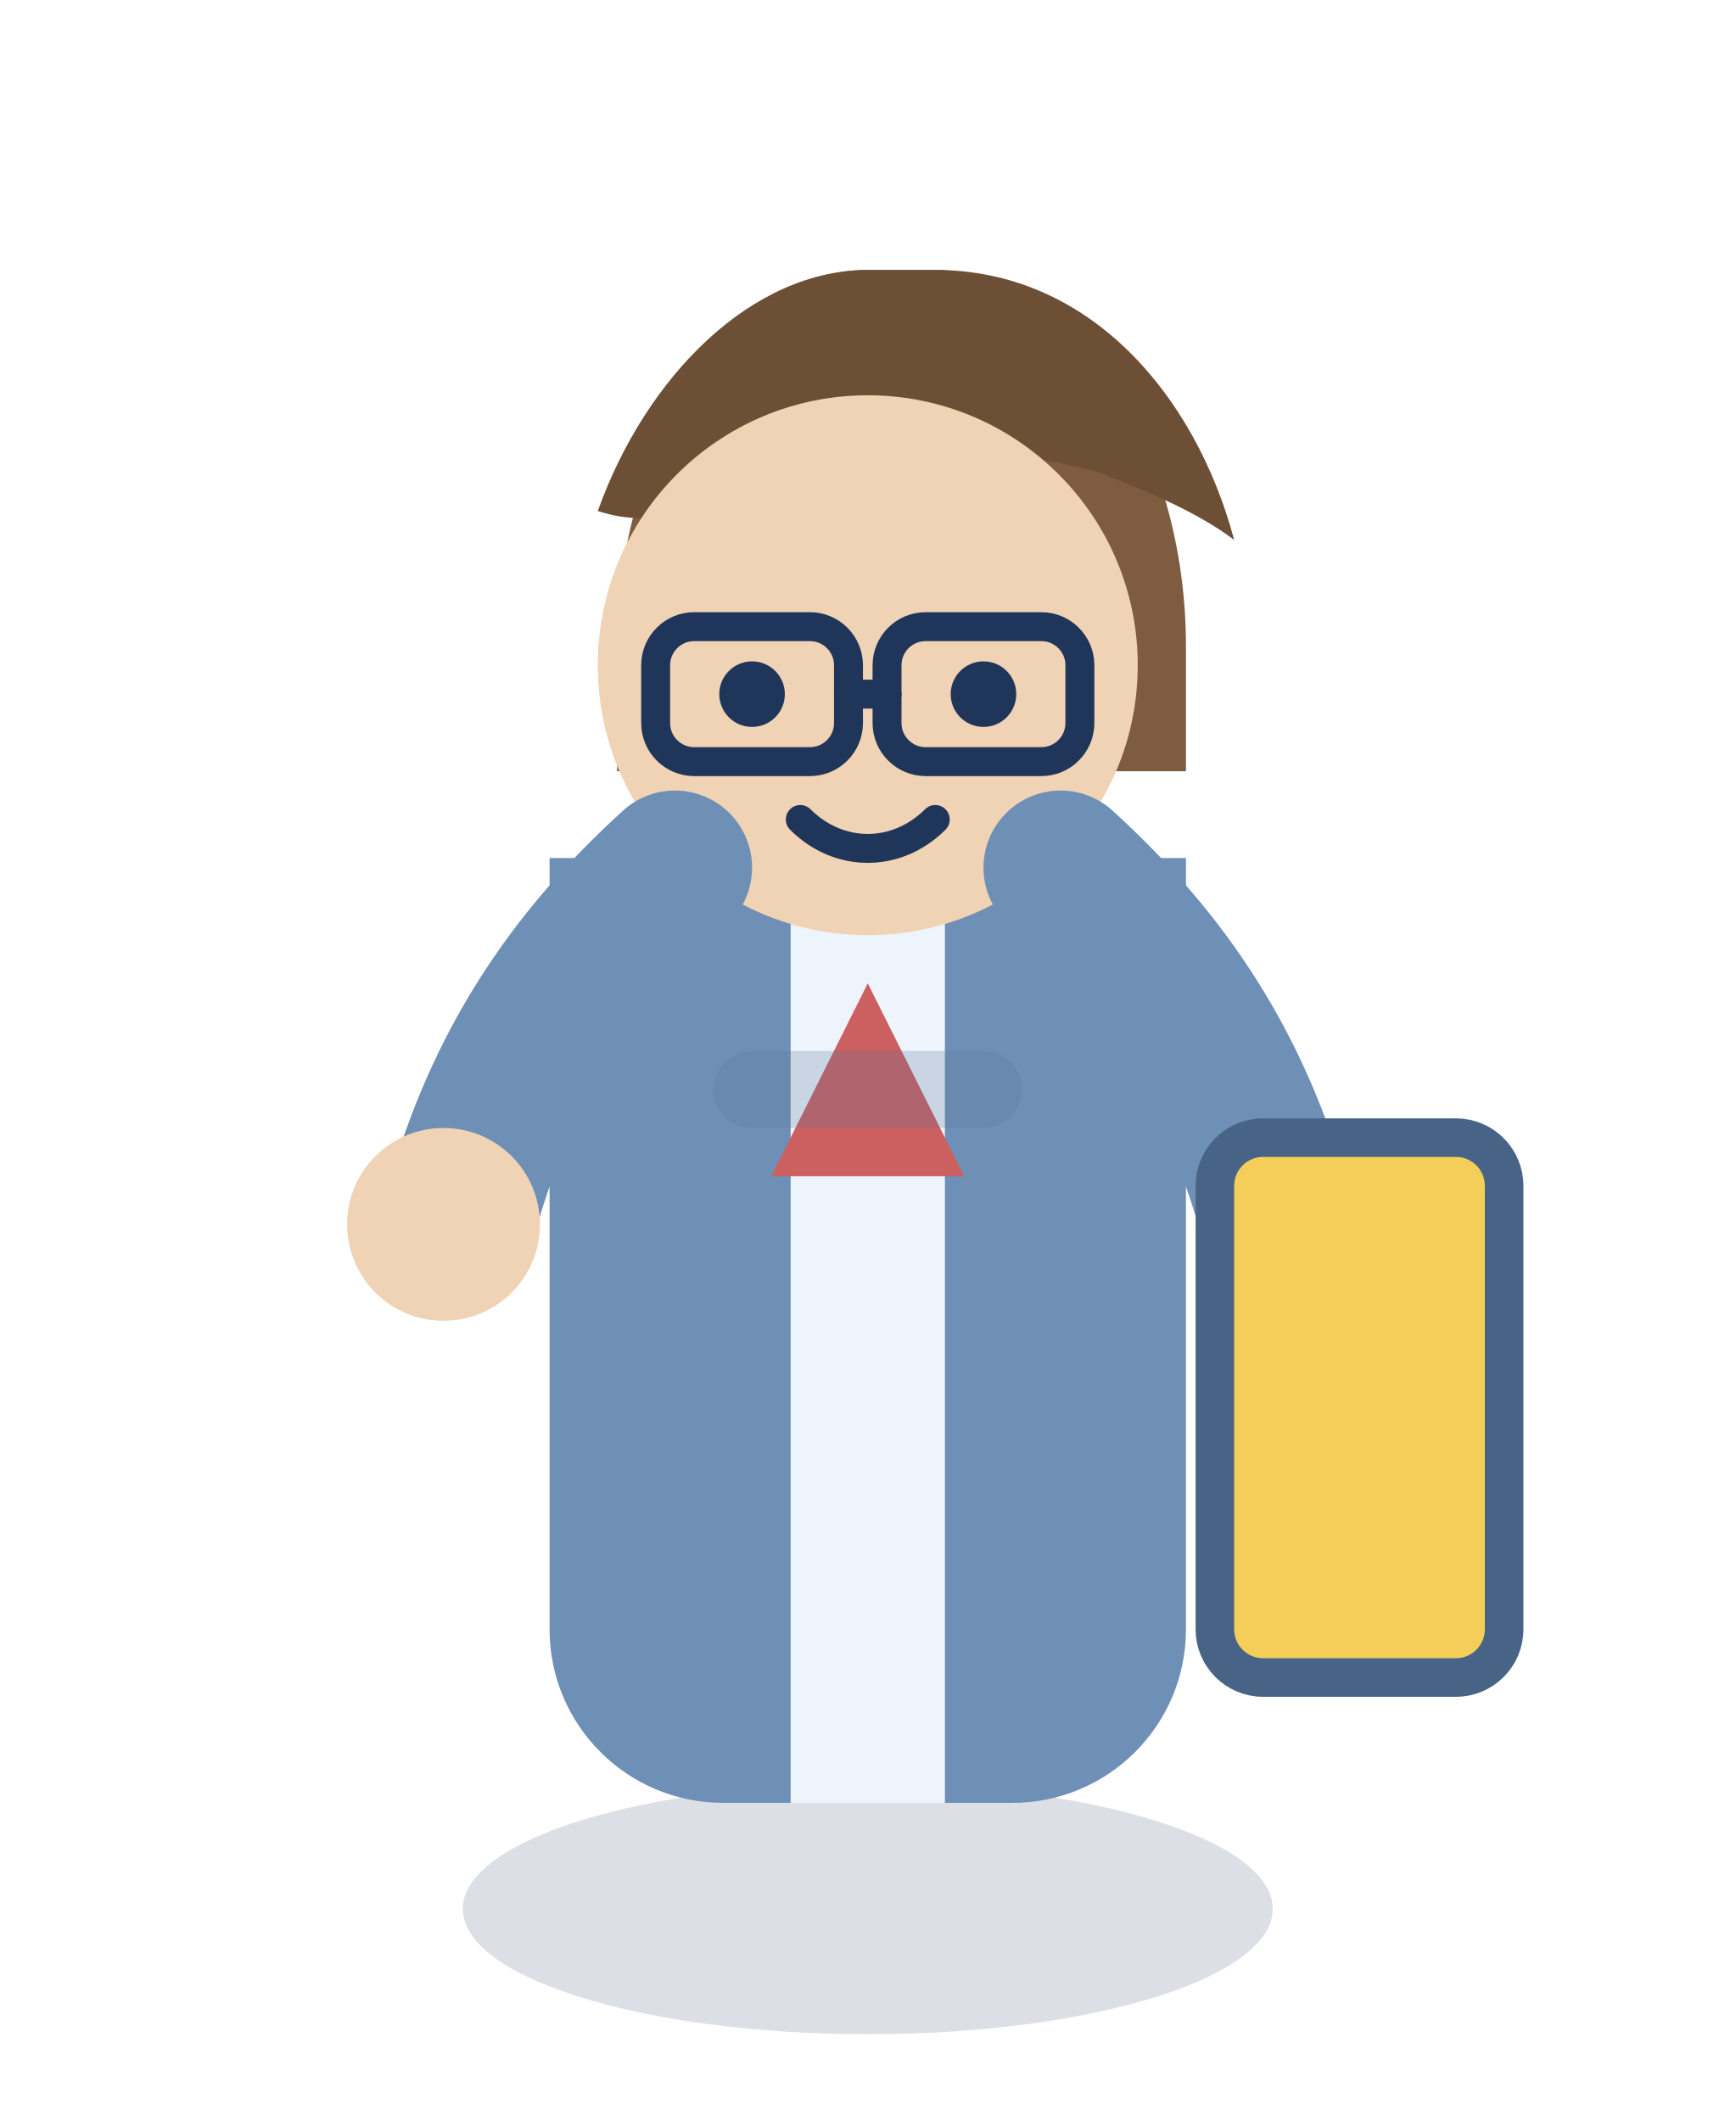
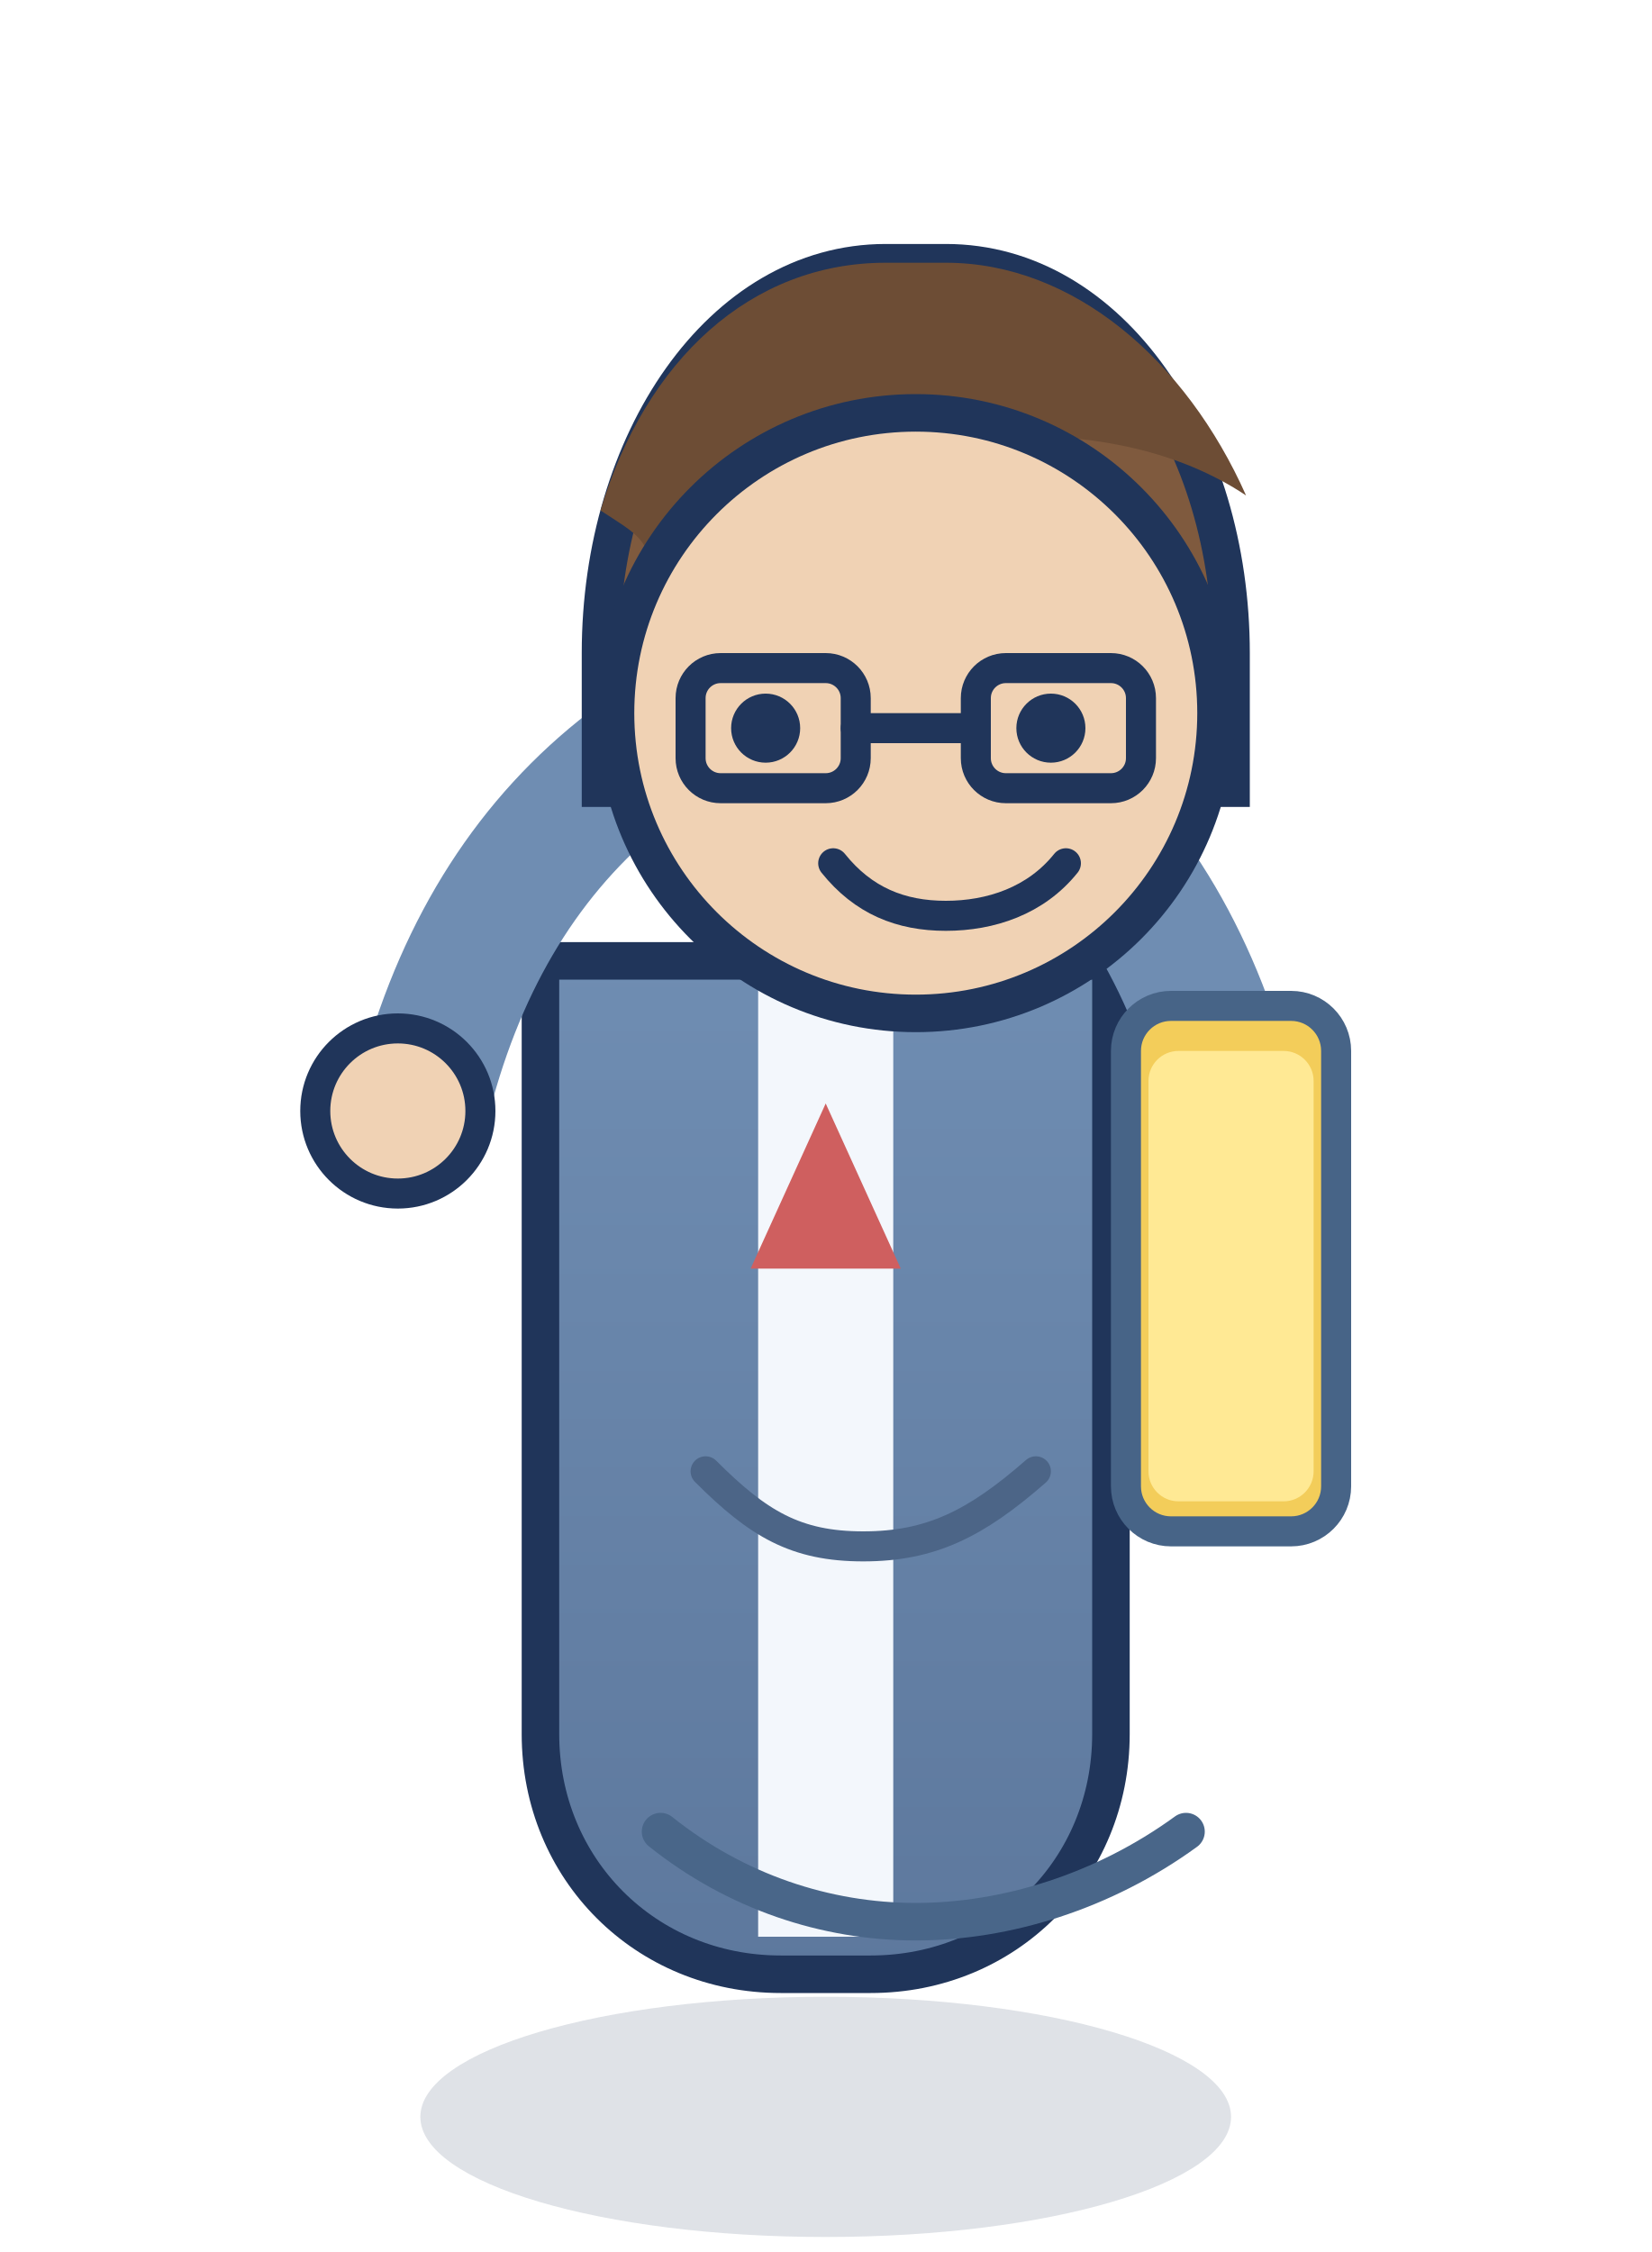
- <svg xmlns="http://www.w3.org/2000/svg" viewBox="0 0 180 220">
-   <ellipse cx="90" cy="198" rx="42" ry="13" fill="rgba(32,53,90,.16)" />
-   <path d="M57 89h66v80a18 18 0 0 1-18 18H75a18 18 0 0 1-18-18Z" fill="#6e8fb6" />
-   <path d="M82 89h16v98H82z" fill="#eef4fb" />
-   <path d="M90 102l10 20H80z" fill="#cc5f5f" />
-   <path d="M64 67c0-21 12-39 26-39h7c14 0 26 18 26 39v13H64Z" fill="#7e5c3f" />
-   <path d="M72 53c12-7 27-8 42-4 5 2 10 4 14 7-4-15-15-28-31-28h-7c-12 0-23 11-28 25 3 1 6 1 10 0Z" fill="#6d4f36" />
-   <circle cx="90" cy="69" r="28" fill="#f0d2b4" />
-   <rect x="68" y="65" width="20" height="14" rx="4" fill="none" stroke="#20355a" stroke-width="3" />
-   <rect x="92" y="65" width="20" height="14" rx="4" fill="none" stroke="#20355a" stroke-width="3" />
-   <path d="M88 72h4" stroke="#20355a" stroke-width="3" stroke-linecap="round" />
-   <circle cx="78" cy="72" r="3.4" fill="#20355a" />
-   <circle cx="102" cy="72" r="3.4" fill="#20355a" />
-   <path d="M83 85c4 4 10 4 14 0" fill="none" stroke="#20355a" stroke-width="3" stroke-linecap="round" />
-   <path d="M70 90c-11 10-18 21-22 35" fill="none" stroke="#6e8fb6" stroke-width="16" stroke-linecap="round" />
-   <path d="M110 90c11 10 18 21 22 35" fill="none" stroke="#6e8fb6" stroke-width="16" stroke-linecap="round" />
-   <circle cx="46" cy="127" r="10" fill="#f0d2b4" />
-   <circle cx="134" cy="127" r="10" fill="#f0d2b4" />
-   <rect x="126" y="118" width="30" height="56" rx="5" fill="#f4ce59" stroke="#476487" stroke-width="4" />
-   <rect x="74" y="109" width="32" height="8" rx="4" fill="#5b769a" opacity=".25" />
+ <svg xmlns="http://www.w3.org/2000/svg" viewBox="0 0 220 300">
+   <defs>
+     <linearGradient id="jg" x1="0" y1="0" x2="0" y2="1">
+       <stop offset="0" stop-color="#6f8db2" />
+       <stop offset="1" stop-color="#5d789d" />
+     </linearGradient>
+   </defs>
+   <ellipse cx="110" cy="282" rx="54" ry="16" fill="#314565" opacity=".16" />
+   <path d="M72 128h76v103c0 18-14 32-32 32h-12c-18 0-32-14-32-32Z" fill="url(#jg)" stroke="#20355a" stroke-width="5" />
+   <path d="M101 128h18v130h-18z" fill="#f3f7fc" />
+   <path d="M110 147l10 22h-20z" fill="#cf5f5f" />
+   <path d="M84 102c-13 10-22 24-27 42" fill="none" stroke="#6f8db2" stroke-width="18" stroke-linecap="round" />
+   <path d="M136 102c13 10 22 24 27 42" fill="none" stroke="#6f8db2" stroke-width="18" stroke-linecap="round" />
+   <circle cx="53" cy="148" r="11" fill="#f0d2b4" stroke="#20355a" stroke-width="4" />
+   <circle cx="167" cy="148" r="11" fill="#f0d2b4" stroke="#20355a" stroke-width="4" />
+   <path d="M80 87c0-28 16-52 38-52h8c22 0 38 24 38 52v18H80z" fill="#7f5a3e" stroke="#20355a" stroke-width="5" />
+   <path d="M86 73c13-10 30-15 49-15 11 0 22 2 31 8-8-18-23-31-40-31h-8c-18 0-32 13-38 33 3 2 5 3 6 5Z" fill="#6d4d35" />
+   <circle cx="122" cy="95" r="40" fill="#f0d2b4" stroke="#20355a" stroke-width="5" />
+   <rect x="92" y="89" width="22" height="16" rx="4" fill="none" stroke="#20355a" stroke-width="4" />
+   <rect x="130" y="89" width="22" height="16" rx="4" fill="none" stroke="#20355a" stroke-width="4" />
+   <path d="M114 97h16" stroke="#20355a" stroke-width="4" stroke-linecap="round" />
+   <circle cx="102" cy="97" r="4.6" fill="#20355a" />
+   <circle cx="140" cy="97" r="4.6" fill="#20355a" />
+   <path d="M111 115c4 5 9 7 15 7 6 0 12-2 16-7" fill="none" stroke="#20355a" stroke-width="4" stroke-linecap="round" />
+   <rect x="150" y="134" width="28" height="70" rx="6" fill="#f3cd5a" stroke="#476487" stroke-width="4" />
+   <rect x="153" y="140" width="22" height="60" rx="4" fill="#ffe994" />
+   <path d="M94 196c7 7 12 10 21 10s15-3 23-10" fill="none" stroke="#4c6587" stroke-width="4" stroke-linecap="round" />
+   <path d="M88 244c10 8 22 12 34 12s25-4 36-12" fill="none" stroke="#496689" stroke-width="5" stroke-linecap="round" />
</svg>
